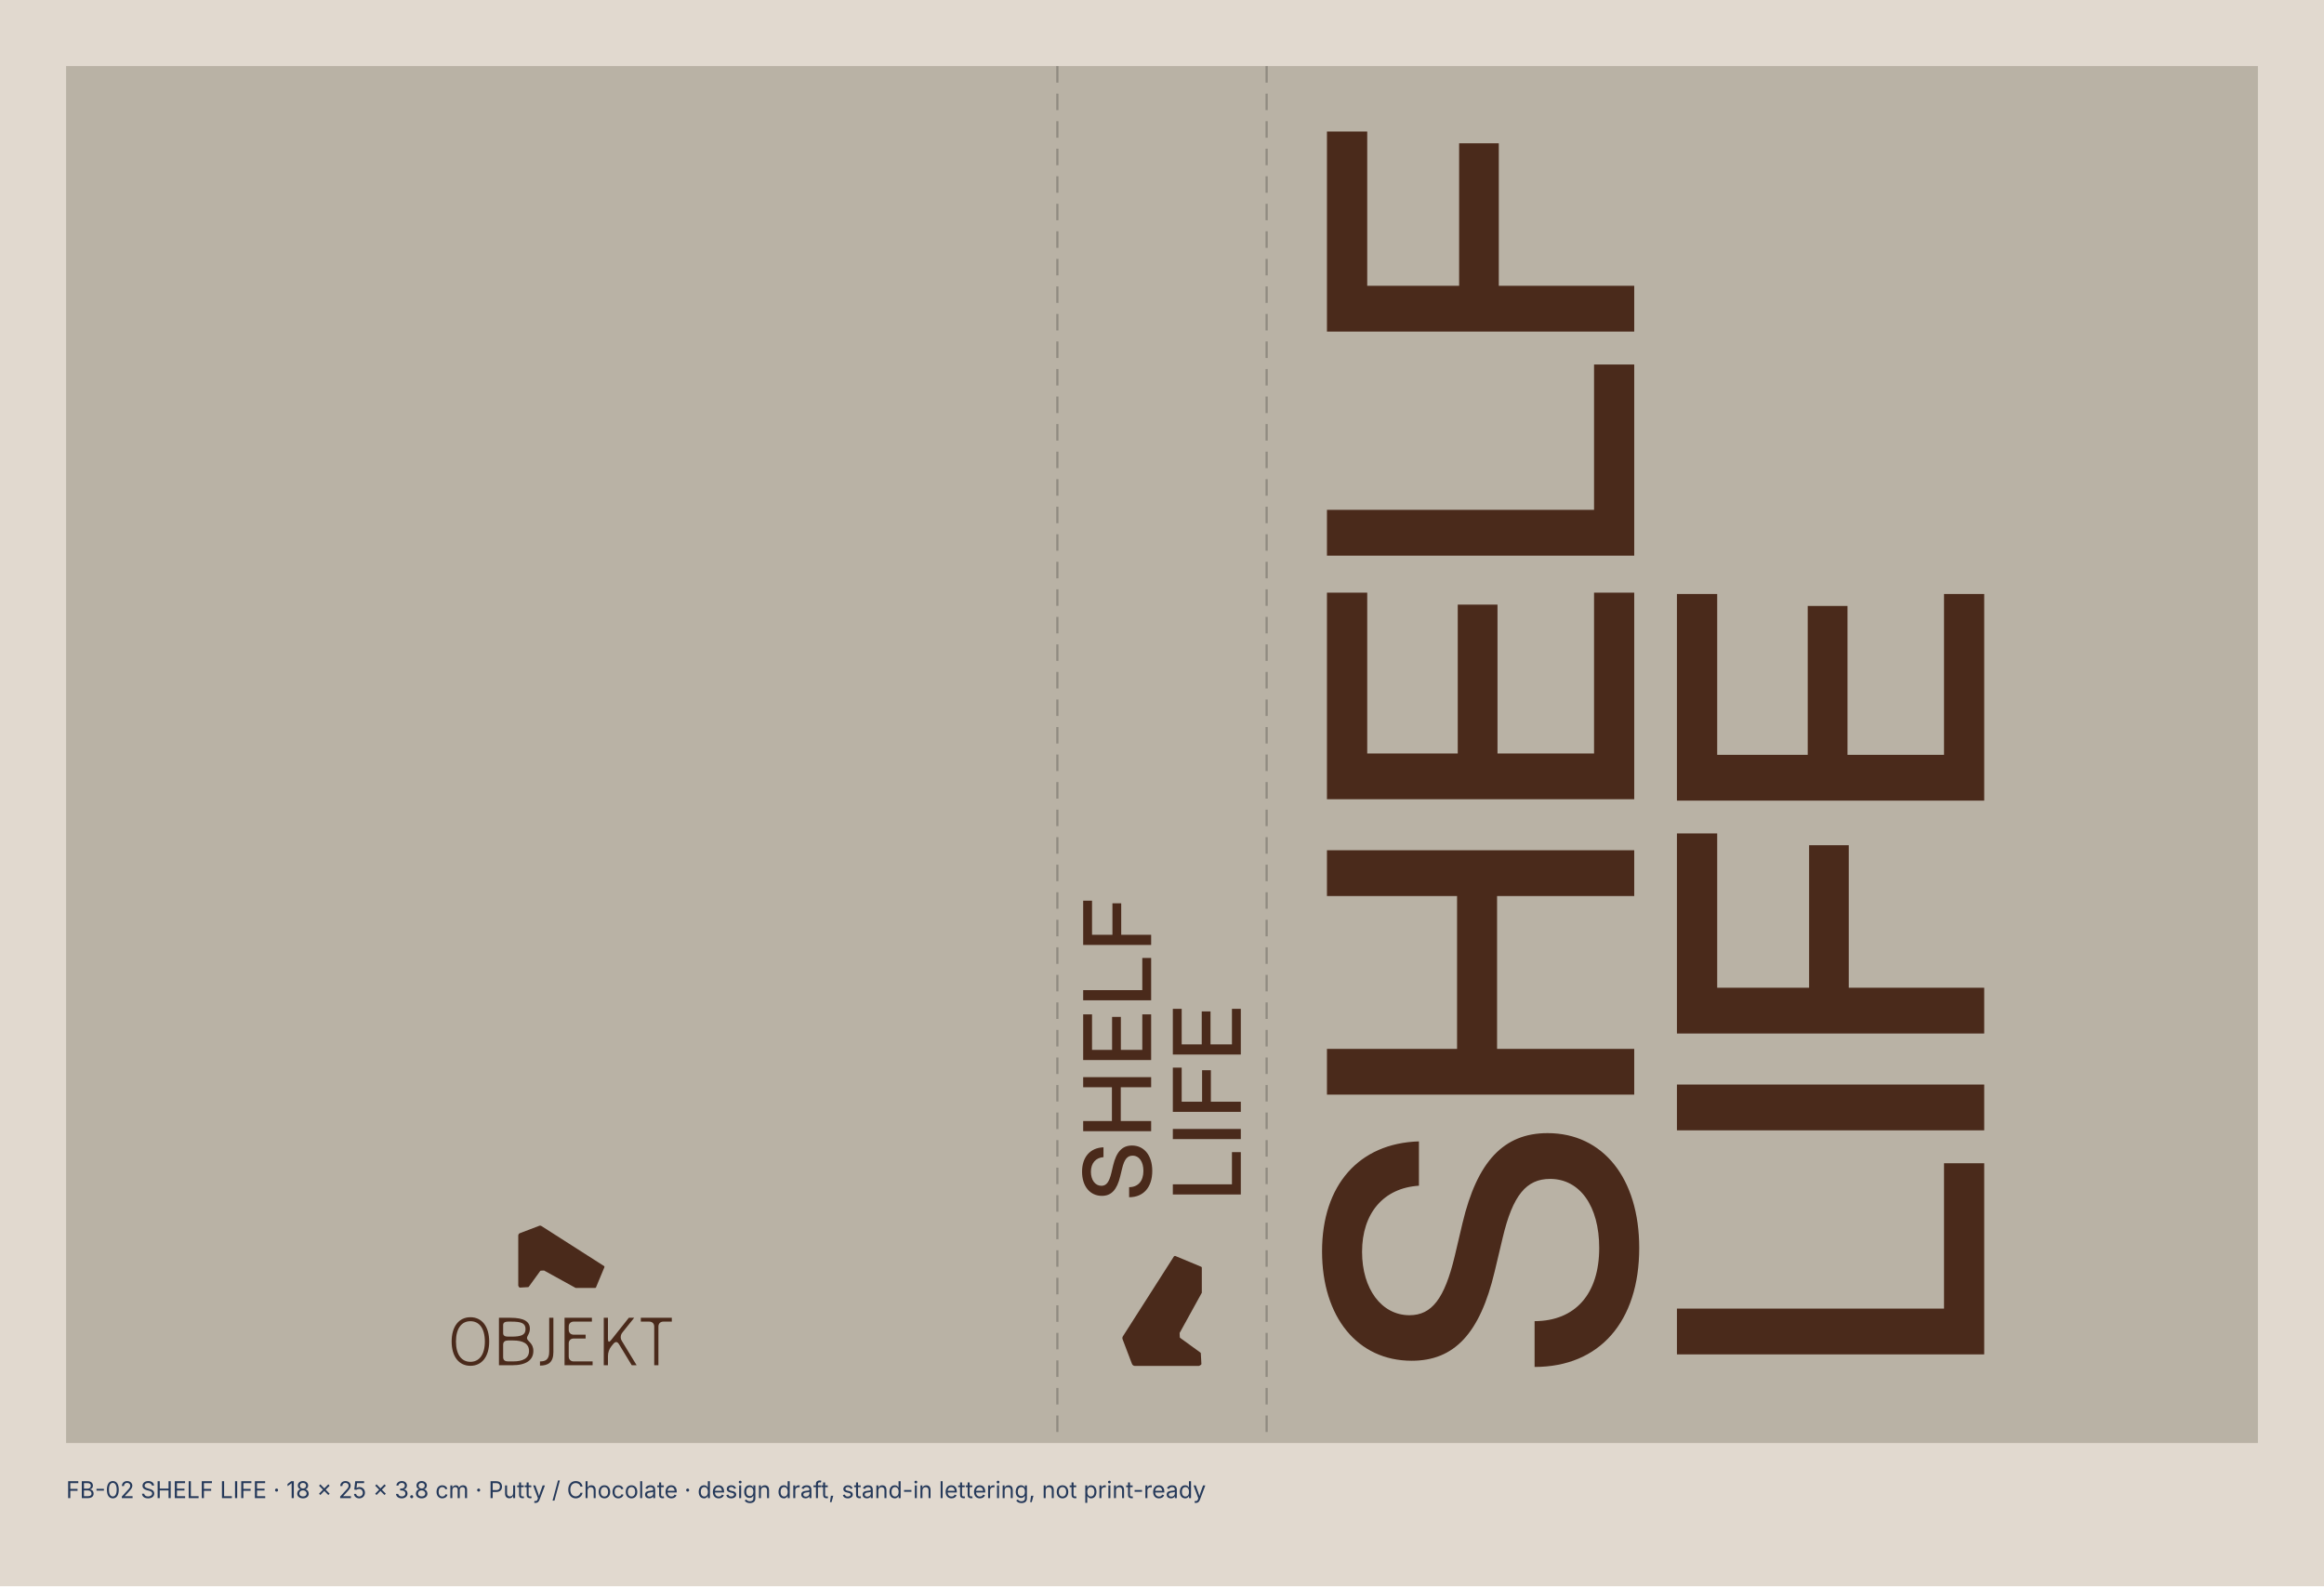
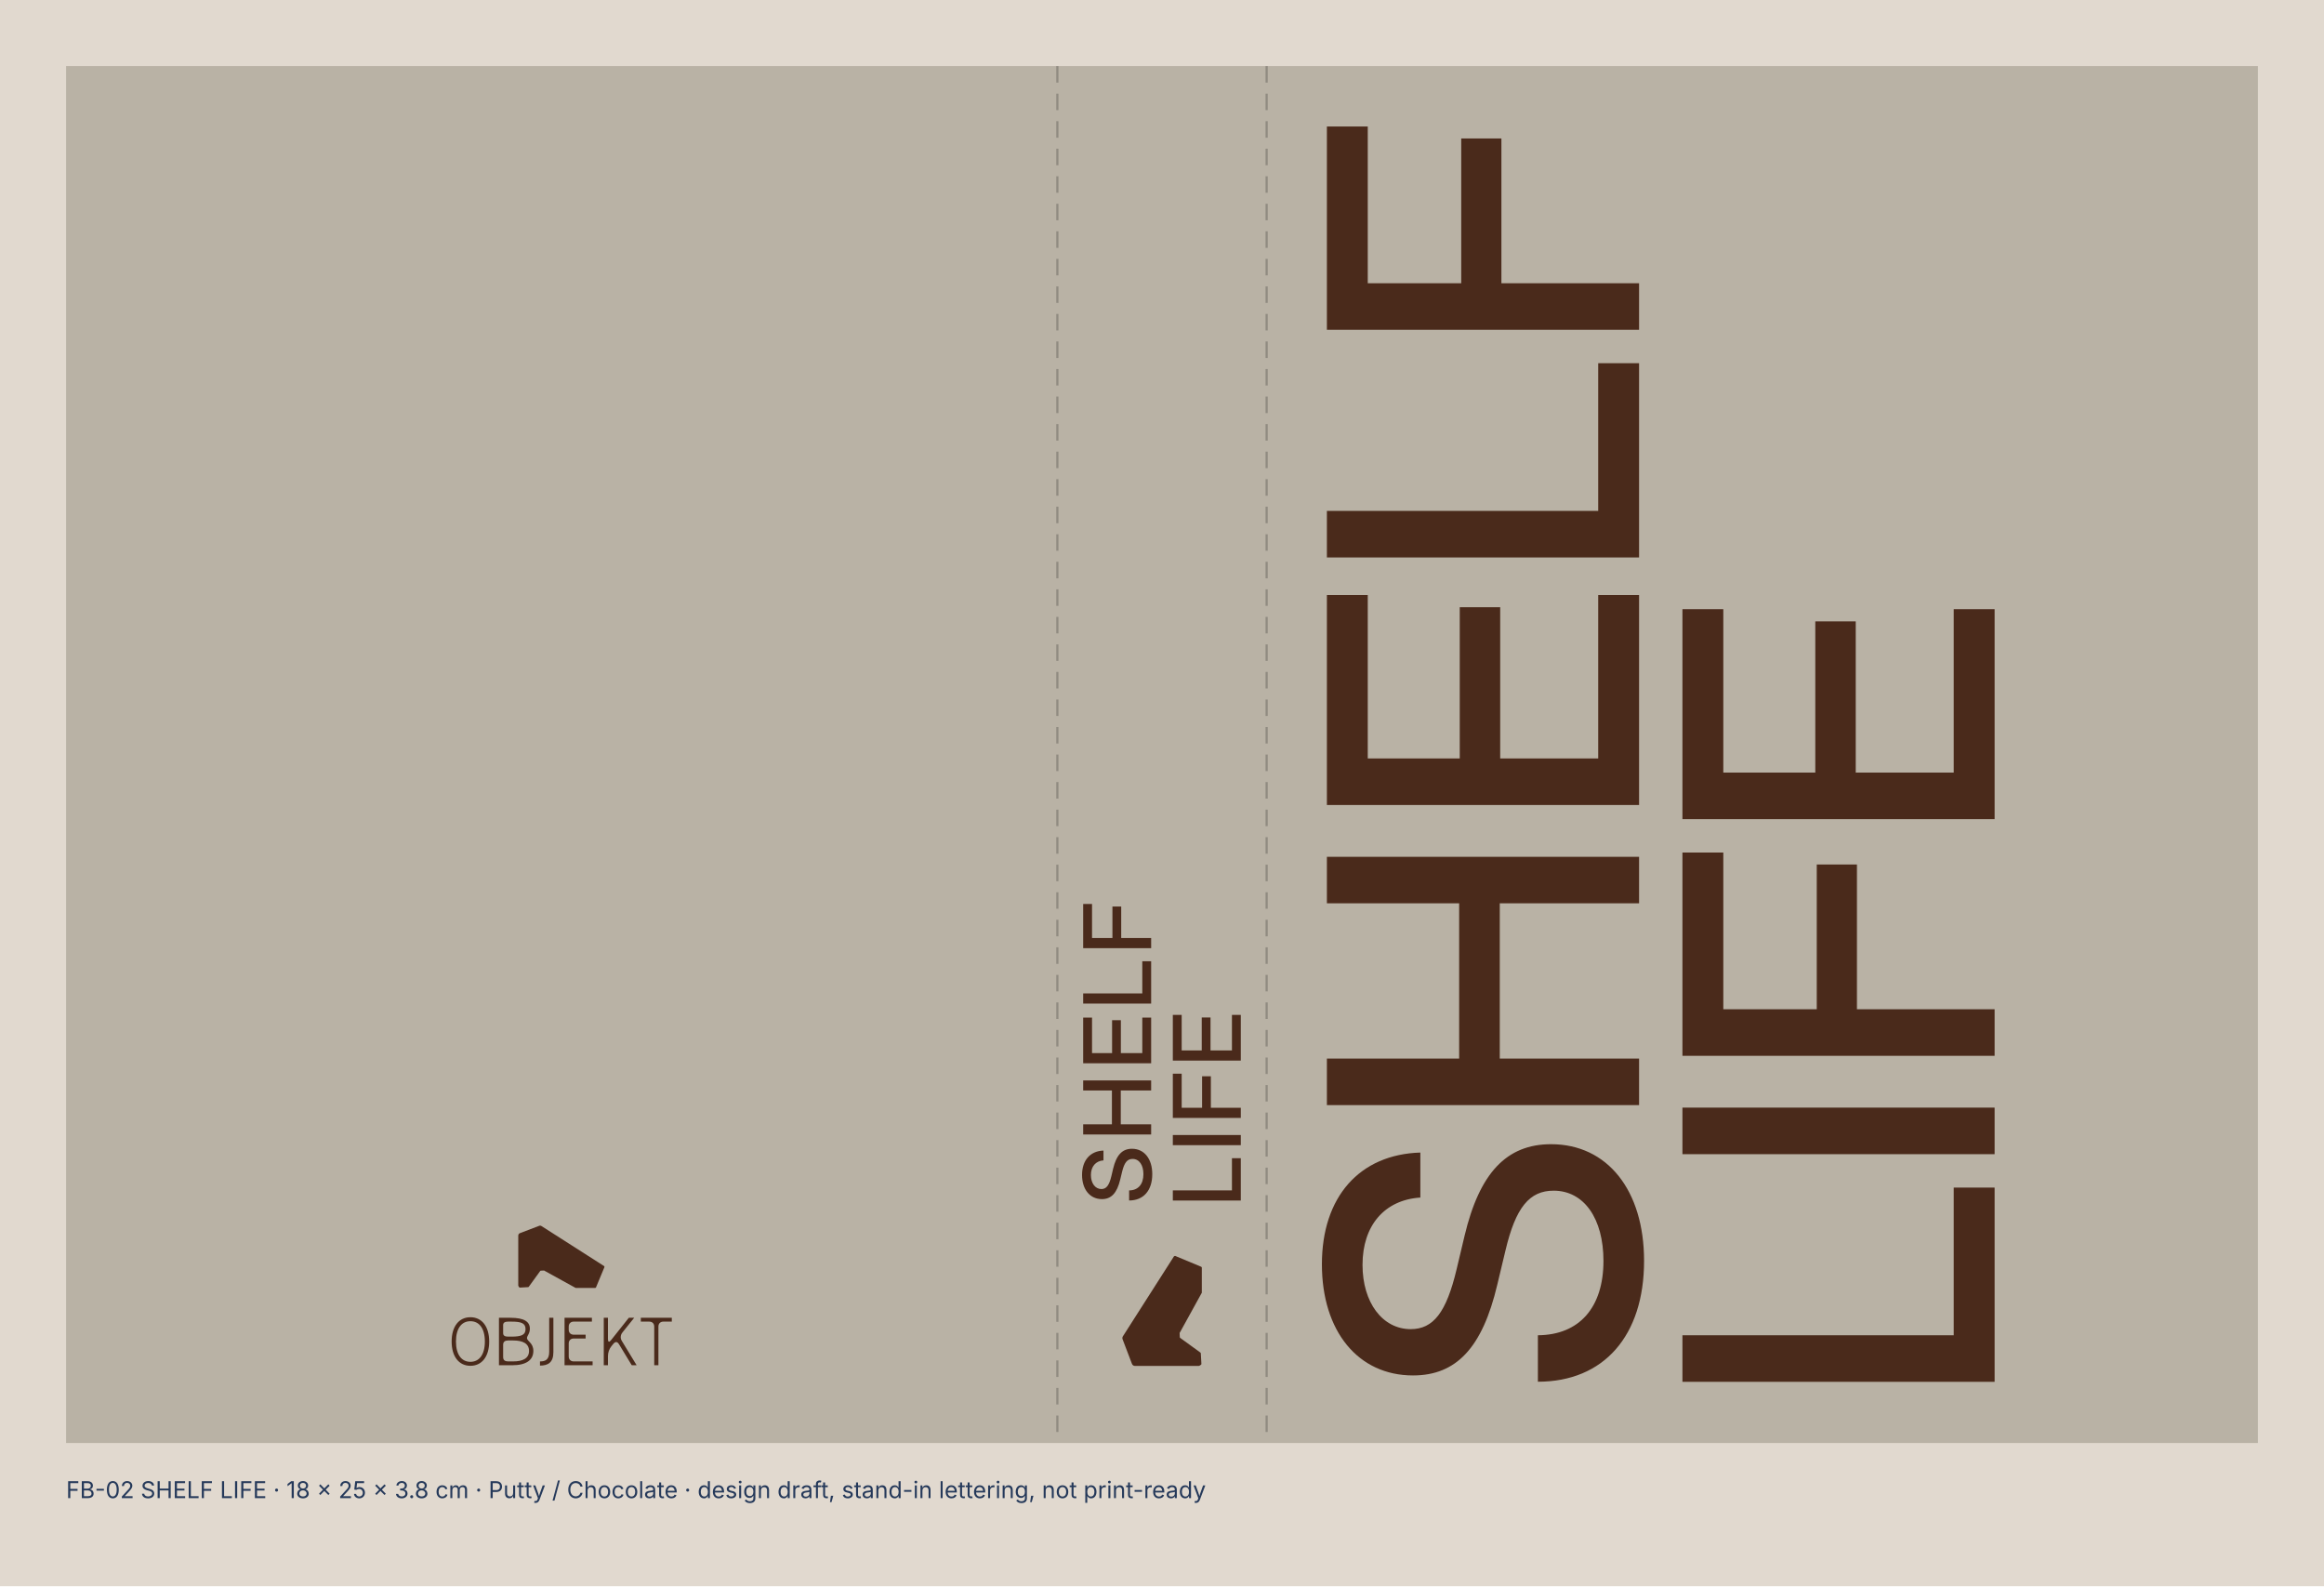
<svg xmlns="http://www.w3.org/2000/svg" viewBox="0 0 422 288" width="1266" height="864">
  <rect width="100%" height="100%" fill="#E1D9CF" />
  <g transform="translate(12 12)">
    <clipPath id="flat2">
      <rect x="0" y="0" width="398" height="250" />
    </clipPath>
    <g clip-path="url(#flat2)">
      <rect x="0" y="0" width="398" height="250" fill="#B9B2A5" />
-       <text transform="translate(284.75 239.00) rotate(-90)" font-family="Galak Round, Inter Display, Inter, Helvetica, Arial, sans-serif" font-size="76.68" font-weight="500" letter-spacing="-0.92" fill="#4A2A1B">SHELF</text>
-       <text transform="translate(348.30 239.00) rotate(-90)" font-family="Galak Round, Inter Display, Inter, Helvetica, Arial, sans-serif" font-size="76.68" font-weight="500" letter-spacing="-0.92" fill="#4A2A1B">LIFE</text>
+       <text transform="translate(285.63 241.73) rotate(-90)" font-family="Galak Round, Inter Display, Inter, Helvetica, Arial, sans-serif" font-size="77.90" font-weight="500" letter-spacing="-0.93" fill="#4A2A1B">SHELF</text>
+       <text transform="translate(350.19 244.06) rotate(-90)" font-family="Galak Round, Inter Display, Inter, Helvetica, Arial, sans-serif" font-size="77.90" font-weight="500" letter-spacing="-0.93" fill="#4A2A1B">LIFE</text>
      <path transform="translate(70.0 210.5) scale(0.05089)" fill="#4A2A1B" fill-rule="evenodd" d="M237.93 214.35L237.93 35.99C237.93 32.22 240.26 28.84 243.79 27.49L312.45 1.31C315.22 0.25 318.33 0.57 320.83 2.18L544.47 145.04C544.47 145.54 545.85 147.70 545.61 148.14L515.17 221.26C514.64 222.24 513.62 222.84 512.51 222.84L443.13 222.84C442.31 222.84 441.53 222.51 440.96 221.93L331.76 161.71C331.16 161.09 330.32 160.76 329.46 160.79L318.50 161.27C317.45 161.32 316.50 161.90 315.99 162.82L275.60 218.47C275.10 219.38 274.17 219.96 273.13 220.02L243.72 221.66C242.61 221.72 241.55 221.16 240.97 220.21L238.37 215.92C238.09 215.45 237.93 214.90 237.93 214.35Z M67.19 486.50C98.31 486.50 118.73 461.35 118.73 414.03C118.73 366.72 98.31 341.57 67.19 341.57C36.06 341.57 15.64 366.72 15.64 414.03C15.64 461.35 36.06 486.50 67.19 486.50ZM67.19 327.38C108.27 327.38 134.17 360.50 134.17 414.03C134.17 467.57 108.27 500.69 67.19 500.69C26.10 500.69 0.20 467.57 0.20 414.03C0.20 360.50 26.10 327.38 67.19 327.38Z M219.82 485.00C254.68 485.00 276.35 473.80 276.35 447.65C276.35 421.50 254.68 410.30 219.82 410.30L201.40 410.30C190.94 410.30 183.96 414.53 183.96 425.74L183.96 469.56C183.96 480.77 190.94 485.00 201.40 485.00L219.82 485.00ZM213.60 396.60C248.46 396.60 263.90 390.88 263.90 369.71C263.90 348.55 248.46 343.07 213.60 343.07L201.40 343.07C190.94 343.07 183.96 346.30 183.96 355.27L183.96 384.40C183.96 393.37 190.94 396.60 201.40 396.60L213.60 396.60ZM291.78 447.65C291.78 480.02 266.39 498.70 216.59 498.70L169.02 498.70L169.02 329.37L209.86 329.37C259.66 329.37 279.33 343.56 279.33 368.47C279.33 386.15 269.13 393.37 269.13 401.58C269.13 413.54 291.78 418.27 291.78 447.65Z M315.43 485.00C333.61 485.25 348.30 479.77 348.30 450.64L348.30 329.37L363.24 329.37L363.24 452.13C363.24 489.23 343.82 499.94 315.43 499.94L315.43 485.00Z M503.18 485.00L503.18 498.70L403.08 498.70L403.08 329.37L500.69 329.37L500.69 343.07L435.45 343.07C424.99 343.07 418.02 350.04 418.02 360.50L418.02 372.20C418.02 382.66 424.99 389.63 435.45 389.63L478.28 389.63L478.28 403.33L435.45 403.33C424.99 403.33 418.02 410.30 418.02 420.76L418.02 467.57C418.02 478.03 424.99 485.00 435.45 485.00L503.18 485.00Z M632.41 329.37L651.59 329.37L610.25 380.92C605.27 387.14 603.53 392.62 603.53 398.35C603.53 402.83 604.52 407.06 608.01 412.79L660.30 498.70L642.87 498.70L598.30 425.24C594.31 418.52 591.08 416.03 587.34 416.03C584.11 416.03 580.87 417.77 576.39 423.25L570.16 430.97C562.44 440.68 557.96 453.13 557.96 466.08L557.96 498.70L543.02 498.70L543.02 329.37L557.96 329.37L557.96 403.33C557.96 411.79 559.45 414.78 561.70 414.78C563.44 414.78 565.93 413.04 569.91 408.06L632.41 329.37Z M723.05 360.50C723.05 350.04 716.08 343.07 705.62 343.07L675.24 343.07L675.24 329.37L785.80 329.37L785.80 343.07L755.42 343.07C744.96 343.07 737.99 350.04 737.99 360.50L737.99 498.70L723.05 498.70L723.05 360.50Z" />
      <path transform="translate(191.76 236.0) rotate(-90) scale(0.06494) translate(-238 0)" fill="#4A2A1B" fill-rule="evenodd" d="M237.93 214.35L237.93 35.99C237.93 32.22 240.26 28.84 243.79 27.49L312.45 1.31C315.22 0.25 318.33 0.57 320.83 2.18L544.47 145.04C544.47 145.54 545.85 147.70 545.61 148.14L515.17 221.26C514.64 222.24 513.62 222.84 512.51 222.84L443.13 222.84C442.31 222.84 441.53 222.51 440.96 221.93L331.76 161.71C331.16 161.09 330.32 160.76 329.46 160.79L318.50 161.27C317.45 161.32 316.50 161.90 315.99 162.82L275.60 218.47C275.10 219.38 274.17 219.96 273.13 220.02L243.72 221.66C242.61 221.72 241.55 221.16 240.97 220.21L238.37 215.92C238.09 215.45 237.93 214.90 237.93 214.35Z" />
-       <text transform="translate(197.03 206.00) rotate(-90)" font-family="Galak Round, Inter Display, Inter, Helvetica, Arial, sans-serif" font-size="16.97" font-weight="500" letter-spacing="0.85" fill="#4A2A1B">SHELF</text>
-       <text transform="translate(213.31 206.00) rotate(-90)" font-family="Galak Round, Inter Display, Inter, Helvetica, Arial, sans-serif" font-size="16.97" font-weight="500" letter-spacing="0.85" fill="#4A2A1B">LIFE</text>
+       <text transform="translate(197.03 206.59) rotate(-90)" font-family="Galak Round, Inter Display, Inter, Helvetica, Arial, sans-serif" font-size="16.97" font-weight="500" letter-spacing="0.85" fill="#4A2A1B">SHELF</text>
+       <text transform="translate(213.31 207.10) rotate(-90)" font-family="Galak Round, Inter Display, Inter, Helvetica, Arial, sans-serif" font-size="16.97" font-weight="500" letter-spacing="0.85" fill="#4A2A1B">LIFE</text>
      <line x1="180" y1="0" x2="180" y2="250" stroke="#000" stroke-opacity=".22" stroke-width=".4" stroke-dasharray="3 2" />
      <line x1="218" y1="0" x2="218" y2="250" stroke="#000" stroke-opacity=".22" stroke-width=".4" stroke-dasharray="3 2" />
    </g>
  </g>
  <text x="12" y="272" font-family="Inter, Helvetica, Arial, sans-serif" font-size="4.2" fill="#25395A">FB-02 SHELF LIFE · 18 × 25 × 3.8 cm · Putty / Chocolate · design draft, stand-in lettering, not print-ready</text>
</svg>
